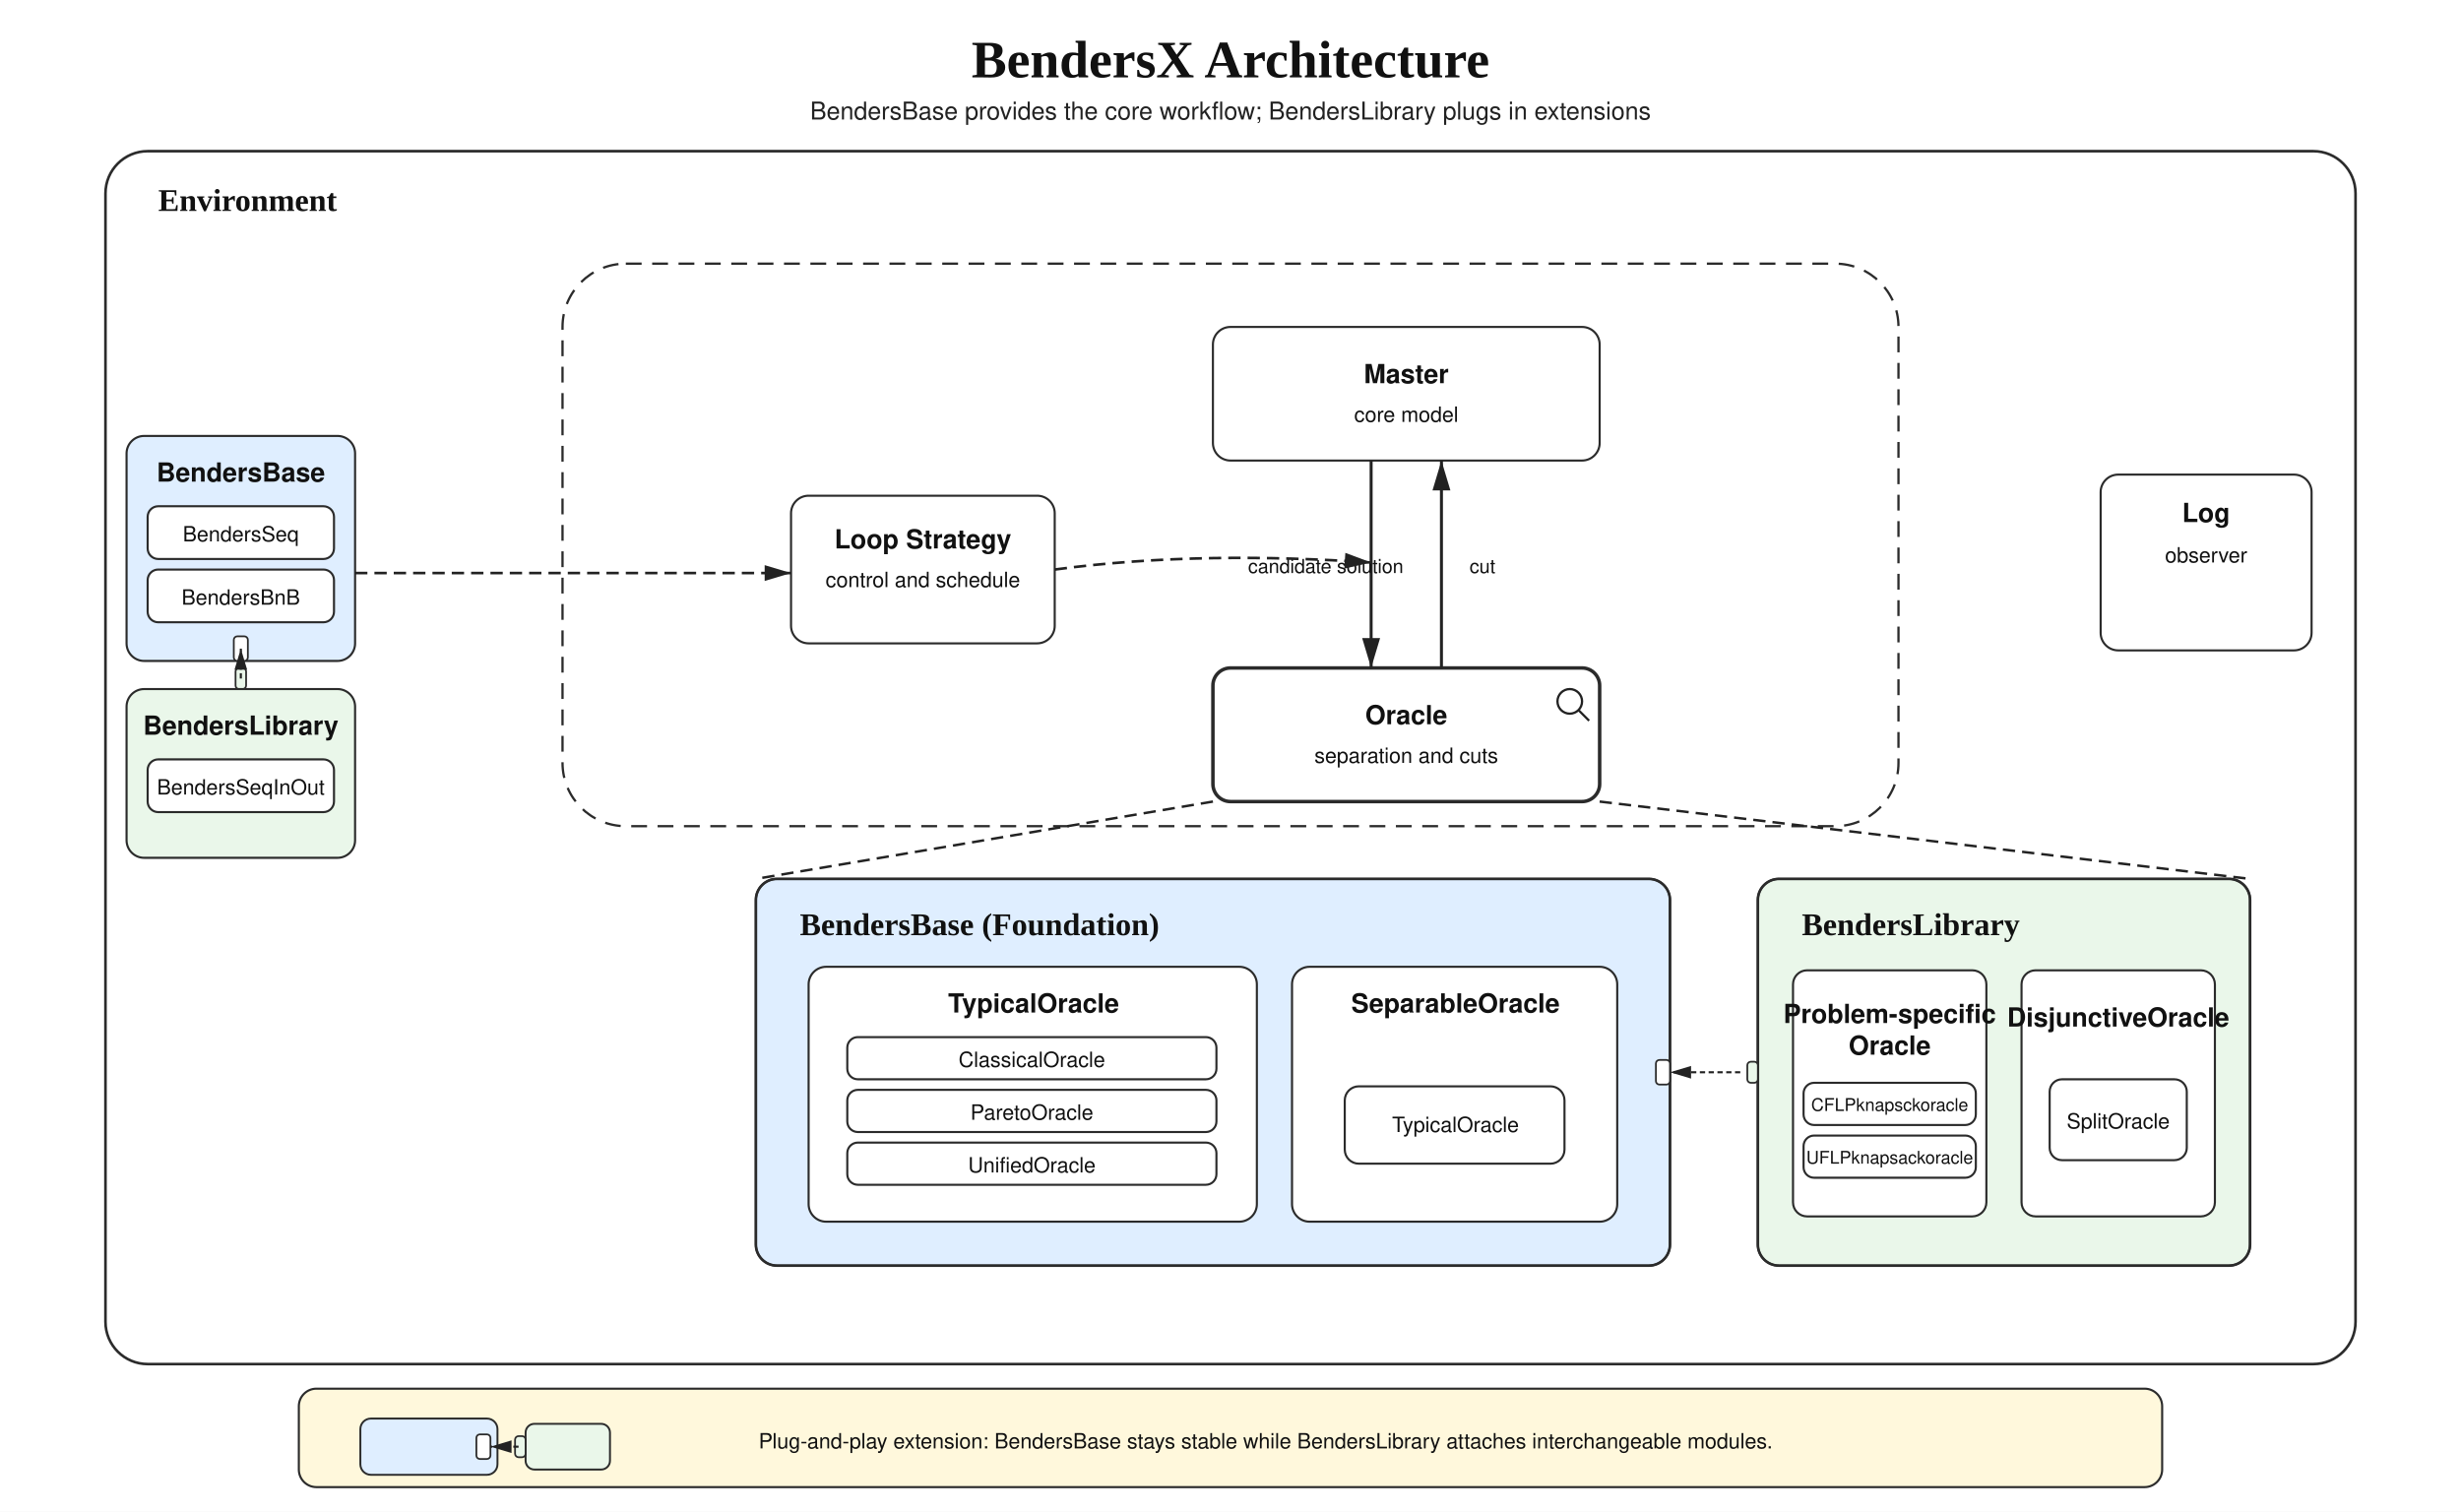
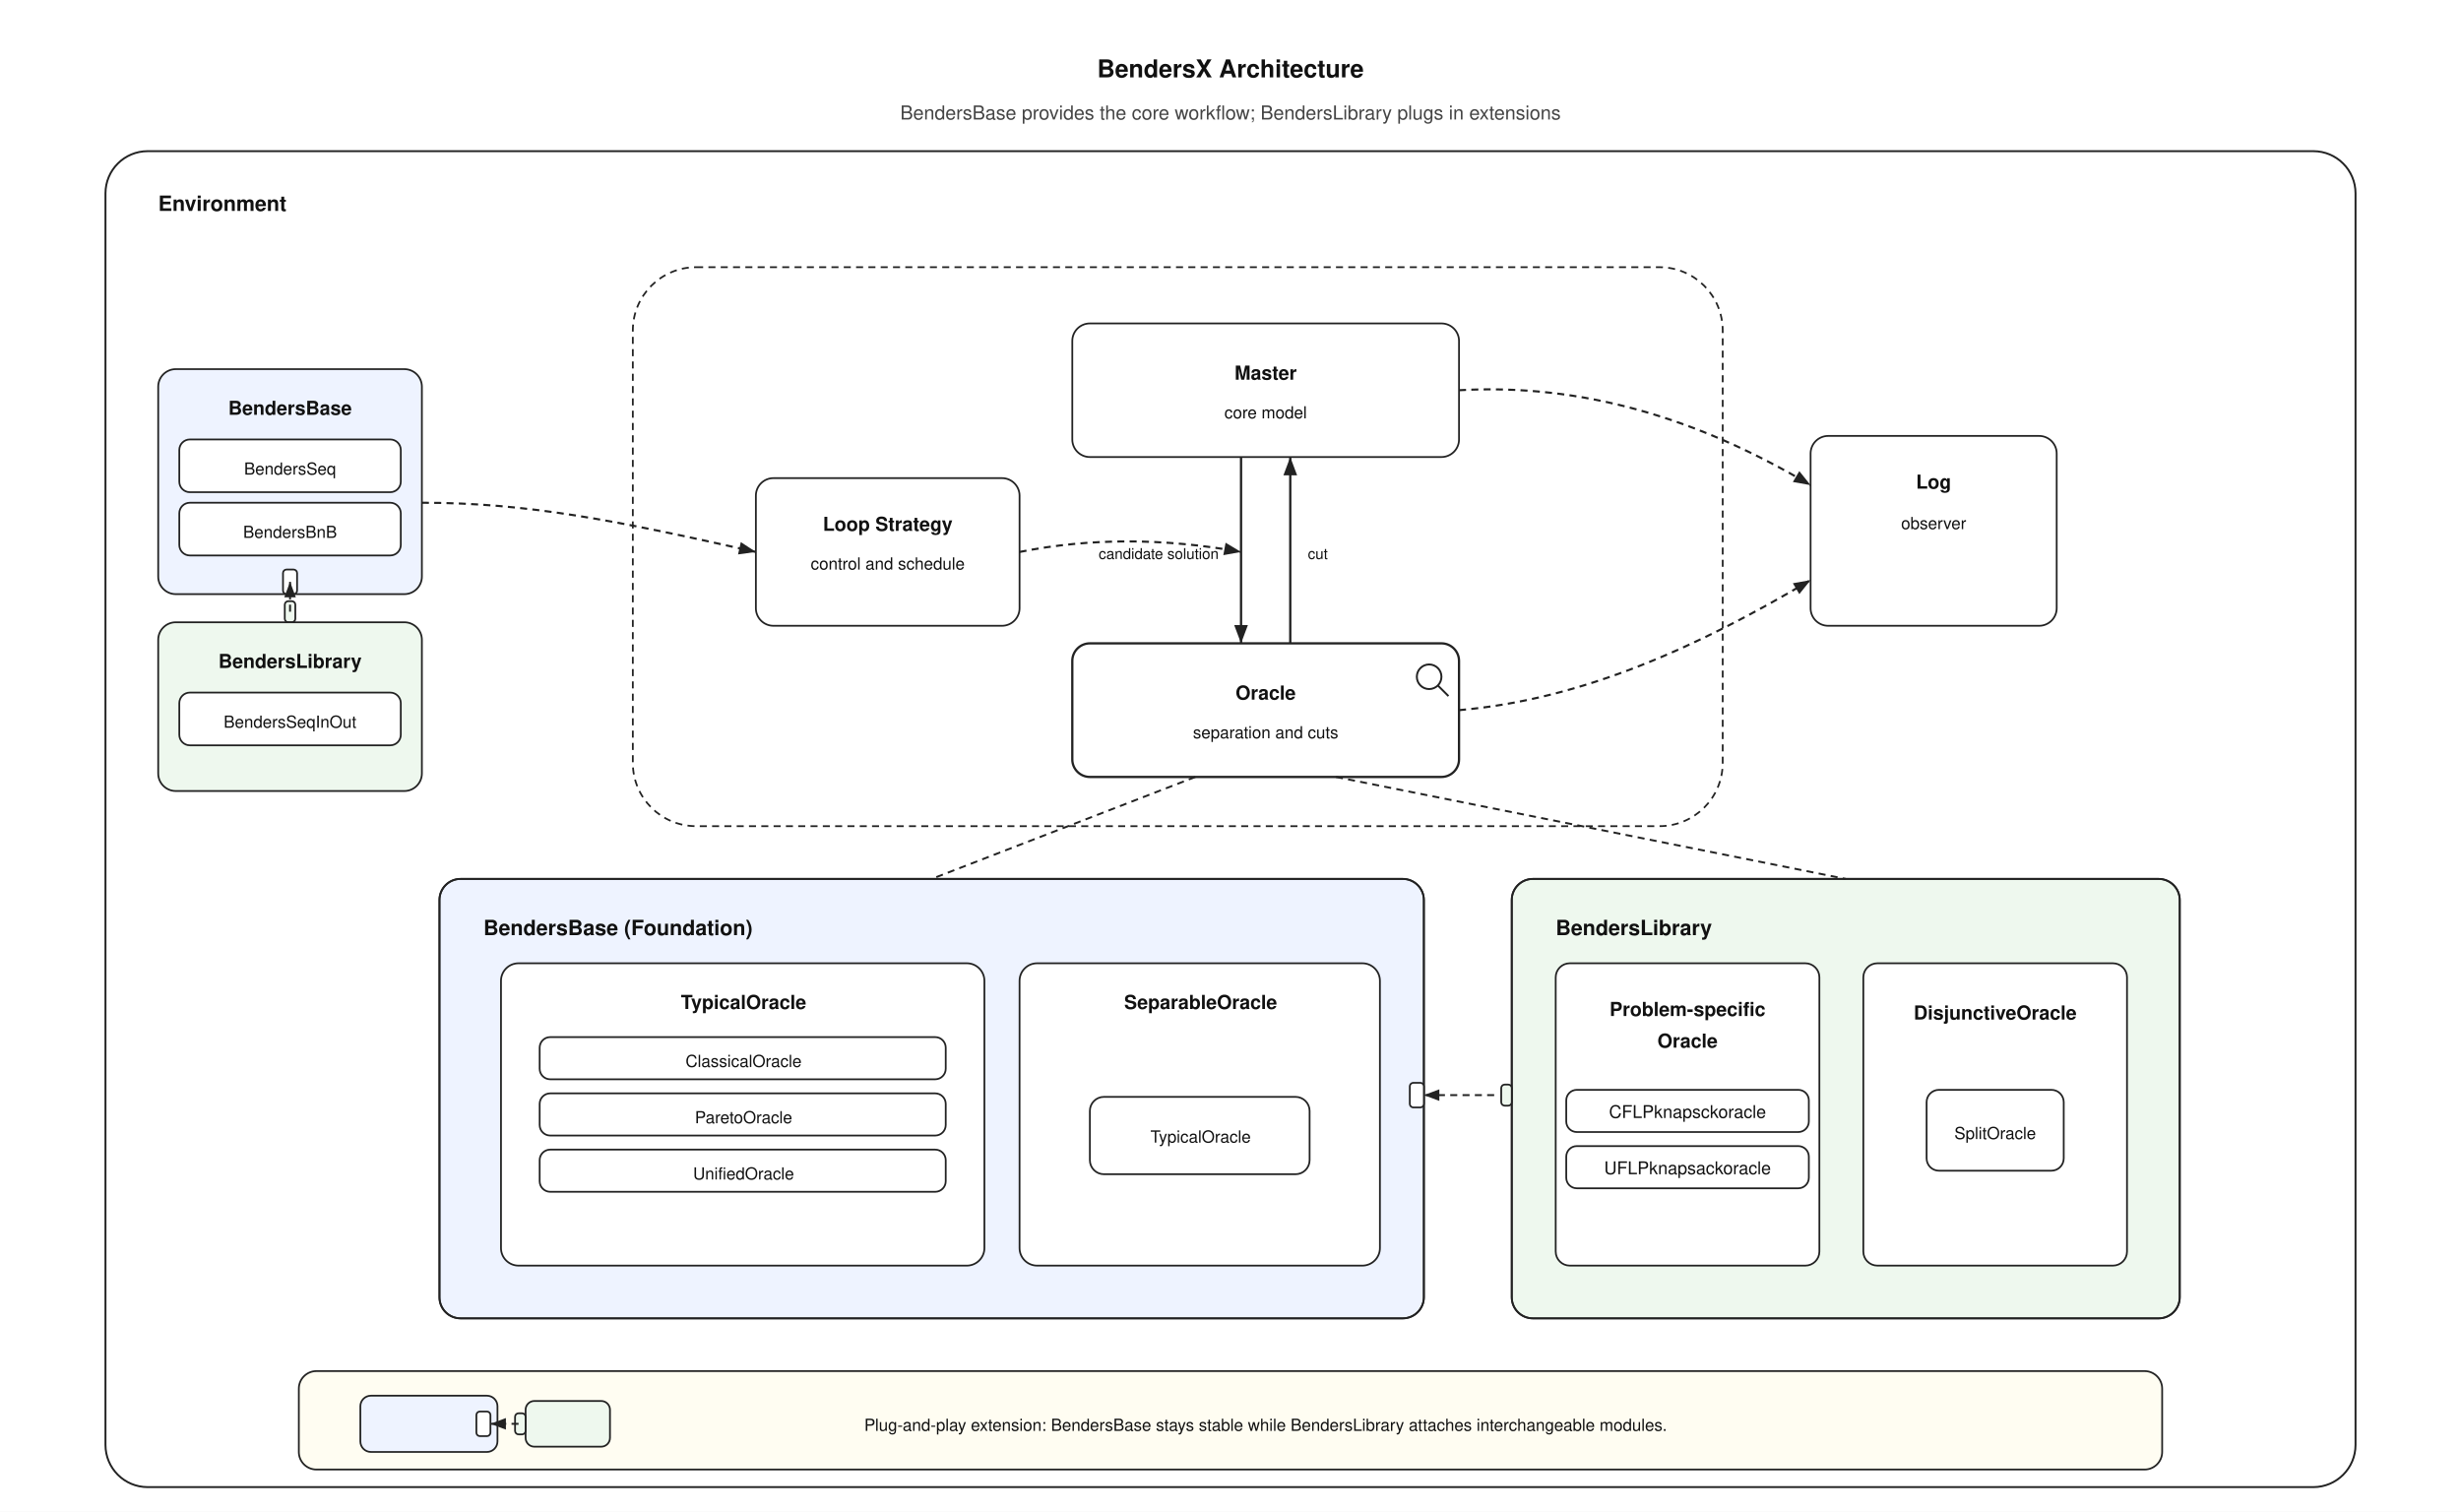
<svg xmlns="http://www.w3.org/2000/svg" width="1400" height="860" viewBox="0 0 1400 860">
  <defs>
    <style>
-       .title { font-family: "Times New Roman", Times, serif; font-size: 30px; font-weight: 700; fill: #111; }
-       .subtitle { font-family: "Helvetica", Arial, sans-serif; font-size: 14px; fill: #222; }
-       .cluster-title { font-family: "Times New Roman", Times, serif; font-size: 18px; font-weight: 700; fill: #111; }
-       .box-title { font-family: "Helvetica", Arial, sans-serif; font-size: 15px; font-weight: 700; fill: #111; }
-       .box-text { font-family: "Helvetica", Arial, sans-serif; font-size: 12px; fill: #111; }
-       .label { font-family: "Helvetica", Arial, sans-serif; font-size: 11px; fill: #111; }
-       .outer { fill: none; stroke: #2b2b2b; stroke-width: 1.5; }
-       .loop { fill: #fff; stroke: #2b2b2b; stroke-width: 1.3; stroke-dasharray: 9 6; }
-       .base { fill: #dfeeff; stroke: #2b2b2b; stroke-width: 1.2; }
-       .ext { fill: #eaf7ea; stroke: #2b2b2b; stroke-width: 1.2; }
-       .box { fill: #fff; stroke: #2b2b2b; stroke-width: 1.2; }
-       .band { fill: #fff8dc; stroke: #2b2b2b; stroke-width: 1.2; }
-       .arrow { stroke: #222; stroke-width: 1.7; fill: none; marker-end: url(#arrow); }
-       .arrow-dashed { stroke: #222; stroke-width: 1.5; fill: none; stroke-dasharray: 7 4; marker-end: url(#arrow); }
-       .zoom-line { stroke: #222; stroke-width: 1.4; fill: none; stroke-dasharray: 7 4; }
+       .title { font-family: "Helvetica", Arial, sans-serif; font-size: 14px; font-weight: 700; fill: #111; }
+       .subtitle { font-family: "Helvetica", Arial, sans-serif; font-size: 11px; fill: #444; }
+       .cluster-title { font-family: "Helvetica", Arial, sans-serif; font-size: 12px; font-weight: 700; fill: #111; }
+       .box-title { font-family: "Helvetica", Arial, sans-serif; font-size: 11px; font-weight: 700; fill: #111; }
+       .box-text { font-family: "Helvetica", Arial, sans-serif; font-size: 9.5px; fill: #111; }
+       .label { font-family: "Helvetica", Arial, sans-serif; font-size: 8.5px; fill: #111; }
+       .outer { fill: none; stroke: #222; stroke-width: 1.1; }
+       .loop { fill: #fff; stroke: #222; stroke-width: 1.0; stroke-dasharray: 4 3; }
+       .base { fill: #EEF3FF; stroke: #222; stroke-width: 1.0; }
+       .ext { fill: #EEF8EE; stroke: #222; stroke-width: 1.0; }
+       .box { fill: #fff; stroke: #222; stroke-width: 1.0; }
+       .band { fill: #FFFDF2; stroke: #222; stroke-width: 1.0; }
+       .arrow { stroke: #222; stroke-width: 1.3; fill: none; marker-end: url(#arrow); }
+       .arrow-dashed { stroke: #222; stroke-width: 1.2; fill: none; stroke-dasharray: 4 3; marker-end: url(#arrow); }
+       .zoom-line { stroke: #222; stroke-width: 1.1; fill: none; stroke-dasharray: 4 3; }
    </style>
-     <marker id="arrow" markerWidth="10" markerHeight="10" refX="10" refY="3" orient="auto" markerUnits="strokeWidth">
-       <path d="M0,0 L10,3 L0,6 Z" fill="#222" />
+     <marker id="arrow" markerWidth="8" markerHeight="8" refX="8" refY="3" orient="auto" markerUnits="strokeWidth">
+       <path d="M0,0 L8,3 L0,6 Z" fill="#222" />
    </marker>
  </defs>
  <rect x="0" y="0" width="1400" height="860" fill="#fff" />
  <text x="700" y="44" text-anchor="middle" class="title">BendersX Architecture</text>
  <text x="700" y="68" text-anchor="middle" class="subtitle">BendersBase provides the core workflow; BendersLibrary plugs in extensions</text>
-   <rect x="60" y="86" width="1280" height="690" rx="24" class="outer" />
+   <rect x="60" y="86" width="1280" height="760" rx="24" class="outer" />
  <text x="90" y="120" class="cluster-title">Environment</text>
-   <rect x="320" y="150" width="760" height="320" rx="36" class="loop" />
-   <rect x="690" y="186" width="220" height="76" rx="10" class="box" />
-   <text x="800" y="218" text-anchor="middle" class="box-title">Master</text>
-   <text x="800" y="240" text-anchor="middle" class="box-text">core model</text>
-   <rect x="450" y="282" width="150" height="84" rx="10" class="box" />
-   <text x="525" y="312" text-anchor="middle" class="box-title">Loop Strategy</text>
-   <text x="525" y="334" text-anchor="middle" class="box-text">control and schedule</text>
-   <rect x="690" y="380" width="220" height="76" rx="10" class="box" style="stroke-width:2.0" />
-   <text x="800" y="412" text-anchor="middle" class="box-title">Oracle</text>
-   <text x="800" y="434" text-anchor="middle" class="box-text">separation and cuts</text>
-   <circle cx="893" cy="399" r="7" fill="none" stroke="#222" stroke-width="1.3" />
-   <path d="M898,404 L904,410" stroke="#222" stroke-width="1.3" fill="none" />
-   <rect x="1195" y="270" width="120" height="100" rx="10" class="box" />
-   <text x="1255" y="297" text-anchor="middle" class="box-title">Log</text>
-   <text x="1255" y="320" text-anchor="middle" class="box-text">observer</text>
-   <path d="M780,262 L780,380" class="arrow" />
-   <text x="710" y="326" class="label">candidate solution</text>
-   <path d="M820,380 L820,262" class="arrow" />
-   <text x="836" y="326" class="label">cut</text>
-   <path d="M600,324 C660,316 720,316 780,320" class="arrow-dashed" />
-   <rect x="72" y="248" width="130" height="128" rx="10" class="base" />
-   <text x="137" y="274" text-anchor="middle" class="box-title">BendersBase</text>
-   <rect x="84" y="288" width="106" height="30" rx="6" class="box" />
-   <text x="137" y="308" text-anchor="middle" class="box-text">BendersSeq</text>
-   <rect x="84" y="324" width="106" height="30" rx="6" class="box" />
-   <text x="137" y="344" text-anchor="middle" class="box-text">BendersBnB</text>
-   <rect x="133" y="362" width="8" height="14" rx="2" fill="#fff" stroke="#2b2b2b" stroke-width="1.0" />
-   <rect x="134" y="380" width="6" height="12" rx="2" fill="#eaf7ea" stroke="#2b2b2b" stroke-width="1.0" />
-   <path d="M137,386 L137,369" stroke="#222" stroke-width="1.2" stroke-dasharray="3 2" fill="none" marker-end="url(#arrow)" />
-   <rect x="72" y="392" width="130" height="96" rx="10" class="ext" />
-   <text x="137" y="418" text-anchor="middle" class="box-title">BendersLibrary</text>
-   <rect x="84" y="432" width="106" height="30" rx="6" class="box" />
-   <text x="137" y="452" text-anchor="middle" class="box-text">BendersSeqInOut</text>
-   <rect x="430" y="500" width="520" height="220" rx="12" class="base" />
-   <rect x="430" y="500" width="520" height="220" rx="12" class="outer" fill="none" />
-   <rect x="942" y="603" width="8" height="14" rx="2" fill="#fff" stroke="#2b2b2b" stroke-width="1.0" />
-   <text x="455" y="532" class="cluster-title">BendersBase (Foundation)</text>
-   <rect x="460" y="550" width="255" height="145" rx="10" class="box" />
-   <text x="588" y="576" text-anchor="middle" class="box-title">TypicalOracle</text>
-   <rect x="482" y="590" width="210" height="24" rx="6" class="box" />
-   <text x="587" y="607" text-anchor="middle" class="box-text">ClassicalOracle</text>
-   <rect x="482" y="620" width="210" height="24" rx="6" class="box" />
-   <text x="587" y="637" text-anchor="middle" class="box-text">ParetoOracle</text>
-   <rect x="482" y="650" width="210" height="24" rx="6" class="box" />
-   <text x="587" y="667" text-anchor="middle" class="box-text">UnifiedOracle</text>
-   <rect x="735" y="550" width="185" height="145" rx="10" class="box" />
-   <text x="828" y="576" text-anchor="middle" class="box-title">SeparableOracle</text>
-   <rect x="765" y="618" width="125" height="44" rx="8" class="box" />
-   <text x="828" y="644" text-anchor="middle" class="box-text">TypicalOracle</text>
-   <rect x="1000" y="500" width="280" height="220" rx="12" class="ext" />
-   <rect x="1000" y="500" width="280" height="220" rx="12" class="outer" fill="none" />
-   <rect x="994" y="604" width="6" height="12" rx="2" fill="#eaf7ea" stroke="#2b2b2b" stroke-width="1.0" />
-   <path d="M990,610 L950,610" stroke="#222" stroke-width="1.2" stroke-dasharray="3 2" fill="none" marker-end="url(#arrow)" />
-   <text x="1025" y="532" class="cluster-title">BendersLibrary</text>
-   <rect x="1020" y="552" width="110" height="140" rx="8" class="box" />
-   <text x="1075" y="582" text-anchor="middle" class="box-title">Problem-specific</text>
-   <text x="1075" y="600" text-anchor="middle" class="box-title">Oracle</text>
-   <rect x="1026" y="616" width="98" height="24" rx="6" class="box" />
-   <text x="1075" y="632" text-anchor="middle" class="label" style="font-size:10px;">CFLPknapsckoracle</text>
-   <rect x="1026" y="646" width="98" height="24" rx="6" class="box" />
-   <text x="1075" y="662" text-anchor="middle" class="label" style="font-size:10px;">UFLPknapsackoracle</text>
-   <rect x="1150" y="552" width="110" height="140" rx="8" class="box" />
-   <text x="1205" y="584" text-anchor="middle" class="box-title">DisjunctiveOracle</text>
-   <rect x="1166" y="614" width="78" height="46" rx="7" class="box" />
-   <text x="1205" y="642" text-anchor="middle" class="box-text">SplitOracle</text>
-   <path d="M202,326 L450,326" class="arrow-dashed" />
-   <path d="M690,456 L430,500" class="zoom-line" />
-   <path d="M910,456 L1280,500" class="zoom-line" />
-   <rect x="170" y="790" width="1060" height="56" rx="10" class="band" />
-   <g transform="translate(205,799)">
-     <rect x="0" y="8" width="78" height="32" rx="6" fill="#dfeeff" stroke="#2b2b2b" stroke-width="1.1" />
-     <rect x="66" y="17" width="8" height="14" rx="2" fill="#fff" stroke="#2b2b2b" stroke-width="1.0" />
-     <rect x="94" y="11" width="48" height="26" rx="5" fill="#eaf7ea" stroke="#2b2b2b" stroke-width="1.1" />
-     <rect x="88" y="18" width="6" height="12" rx="2" fill="#eaf7ea" stroke="#2b2b2b" stroke-width="1.0" />
-     <path d="M90,24 L74,24" stroke="#222" stroke-width="1.2" stroke-dasharray="3 2" fill="none" marker-end="url(#arrow)" />
+   <rect x="360" y="152" width="620" height="318" rx="36" class="loop" />
+   <rect x="610" y="184" width="220" height="76" rx="10" class="box" />
+   <text x="720" y="216" text-anchor="middle" class="box-title">Master</text>
+   <text x="720" y="238" text-anchor="middle" class="box-text">core model</text>
+   <rect x="430" y="272" width="150" height="84" rx="10" class="box" />
+   <text x="505" y="302" text-anchor="middle" class="box-title">Loop Strategy</text>
+   <text x="505" y="324" text-anchor="middle" class="box-text">control and schedule</text>
+   <rect x="610" y="366" width="220" height="76" rx="10" class="box" style="stroke-width:1.3" />
+   <text x="720" y="398" text-anchor="middle" class="box-title">Oracle</text>
+   <text x="720" y="420" text-anchor="middle" class="box-text">separation and cuts</text>
+   <circle cx="813" cy="385" r="7" fill="none" stroke="#222" stroke-width="1.1" />
+   <path d="M818,390 L824,396" stroke="#222" stroke-width="1.1" fill="none" />
+   <rect x="1030" y="248" width="140" height="108" rx="10" class="box" />
+   <text x="1100" y="278" text-anchor="middle" class="box-title">Log</text>
+   <text x="1100" y="301" text-anchor="middle" class="box-text">observer</text>
+   <path d="M706,260 L706,366" class="arrow" />
+   <text x="625" y="318" class="label">candidate solution</text>
+   <path d="M734,366 L734,260" class="arrow" />
+   <text x="744" y="318" class="label">cut</text>
+   <path d="M580,314 C620,306 662,306 706,314" class="arrow-dashed" />
+   <path d="M830,222 C900,218 966,238 1030,276" class="arrow-dashed" />
+   <path d="M830,404 C900,398 966,368 1030,330" class="arrow-dashed" />
+   <rect x="90" y="210" width="150" height="128" rx="10" class="base" />
+   <text x="165" y="236" text-anchor="middle" class="box-title">BendersBase</text>
+   <rect x="102" y="250" width="126" height="30" rx="6" class="box" />
+   <text x="165" y="270" text-anchor="middle" class="box-text">BendersSeq</text>
+   <rect x="102" y="286" width="126" height="30" rx="6" class="box" />
+   <text x="165" y="306" text-anchor="middle" class="box-text">BendersBnB</text>
+   <rect x="161" y="324" width="8" height="14" rx="2" fill="#fff" stroke="#222" stroke-width="1.0" />
+   <rect x="162" y="342" width="6" height="12" rx="2" fill="#EEF8EE" stroke="#222" stroke-width="1.0" />
+   <path d="M165,348 L165,331" stroke="#222" stroke-width="1.1" stroke-dasharray="4 3" fill="none" marker-end="url(#arrow)" />
+   <rect x="90" y="354" width="150" height="96" rx="10" class="ext" />
+   <text x="165" y="380" text-anchor="middle" class="box-title">BendersLibrary</text>
+   <rect x="102" y="394" width="126" height="30" rx="6" class="box" />
+   <text x="165" y="414" text-anchor="middle" class="box-text">BendersSeqInOut</text>
+   <rect x="250" y="500" width="560" height="250" rx="12" class="base" />
+   <rect x="250" y="500" width="560" height="250" rx="12" class="outer" fill="none" />
+   <rect x="802" y="616" width="8" height="14" rx="2" fill="#fff" stroke="#222" stroke-width="1.0" />
+   <text x="275" y="532" class="cluster-title">BendersBase (Foundation)</text>
+   <rect x="285" y="548" width="275" height="172" rx="10" class="box" />
+   <text x="423" y="574" text-anchor="middle" class="box-title">TypicalOracle</text>
+   <rect x="307" y="590" width="231" height="24" rx="6" class="box" />
+   <text x="423" y="607" text-anchor="middle" class="box-text">ClassicalOracle</text>
+   <rect x="307" y="622" width="231" height="24" rx="6" class="box" />
+   <text x="423" y="639" text-anchor="middle" class="box-text">ParetoOracle</text>
+   <rect x="307" y="654" width="231" height="24" rx="6" class="box" />
+   <text x="423" y="671" text-anchor="middle" class="box-text">UnifiedOracle</text>
+   <rect x="580" y="548" width="205" height="172" rx="10" class="box" />
+   <text x="683" y="574" text-anchor="middle" class="box-title">SeparableOracle</text>
+   <rect x="620" y="624" width="125" height="44" rx="8" class="box" />
+   <text x="683" y="650" text-anchor="middle" class="box-text">TypicalOracle</text>
+   <rect x="860" y="500" width="380" height="250" rx="12" class="ext" />
+   <rect x="860" y="500" width="380" height="250" rx="12" class="outer" fill="none" />
+   <rect x="854" y="617" width="6" height="12" rx="2" fill="#EEF8EE" stroke="#222" stroke-width="1.0" />
+   <path d="M850,623 L810,623" stroke="#222" stroke-width="1.1" stroke-dasharray="4 3" fill="none" marker-end="url(#arrow)" />
+   <text x="885" y="532" class="cluster-title">BendersLibrary</text>
+   <rect x="885" y="548" width="150" height="172" rx="8" class="box" />
+   <text x="960" y="578" text-anchor="middle" class="box-title">Problem-specific</text>
+   <text x="960" y="596" text-anchor="middle" class="box-title">Oracle</text>
+   <rect x="891" y="620" width="138" height="24" rx="6" class="box" />
+   <text x="960" y="636" text-anchor="middle" class="label" style="font-size:10px;">CFLPknapsckoracle</text>
+   <rect x="891" y="652" width="138" height="24" rx="6" class="box" />
+   <text x="960" y="668" text-anchor="middle" class="label" style="font-size:10px;">UFLPknapsackoracle</text>
+   <rect x="1060" y="548" width="150" height="172" rx="8" class="box" />
+   <text x="1135" y="580" text-anchor="middle" class="box-title">DisjunctiveOracle</text>
+   <rect x="1096" y="620" width="78" height="46" rx="7" class="box" />
+   <text x="1135" y="648" text-anchor="middle" class="box-text">SplitOracle</text>
+   <path d="M240,286 C300,286 350,296 430,314" class="arrow-dashed" />
+   <path d="M680,442 L530,500" class="zoom-line" />
+   <path d="M760,442 L1050,500" class="zoom-line" />
+   <rect x="170" y="780" width="1060" height="56" rx="10" class="band" />
+   <g transform="translate(205,786)">
+     <rect x="0" y="8" width="78" height="32" rx="6" fill="#EEF3FF" stroke="#222" stroke-width="1.0" />
+     <rect x="66" y="17" width="8" height="14" rx="2" fill="#fff" stroke="#222" stroke-width="1.0" />
+     <rect x="94" y="11" width="48" height="26" rx="5" fill="#EEF8EE" stroke="#222" stroke-width="1.0" />
+     <rect x="88" y="18" width="6" height="12" rx="2" fill="#EEF8EE" stroke="#222" stroke-width="1.0" />
+     <path d="M90,24 L74,24" stroke="#222" stroke-width="1.1" stroke-dasharray="4 3" fill="none" marker-end="url(#arrow)" />
  </g>
-   <text x="720" y="824" text-anchor="middle" class="box-text">Plug-and-play extension: BendersBase stays stable while BendersLibrary attaches interchangeable modules.</text>
+   <text x="720" y="814" text-anchor="middle" class="box-text">Plug-and-play extension: BendersBase stays stable while BendersLibrary attaches interchangeable modules.</text>
</svg>
